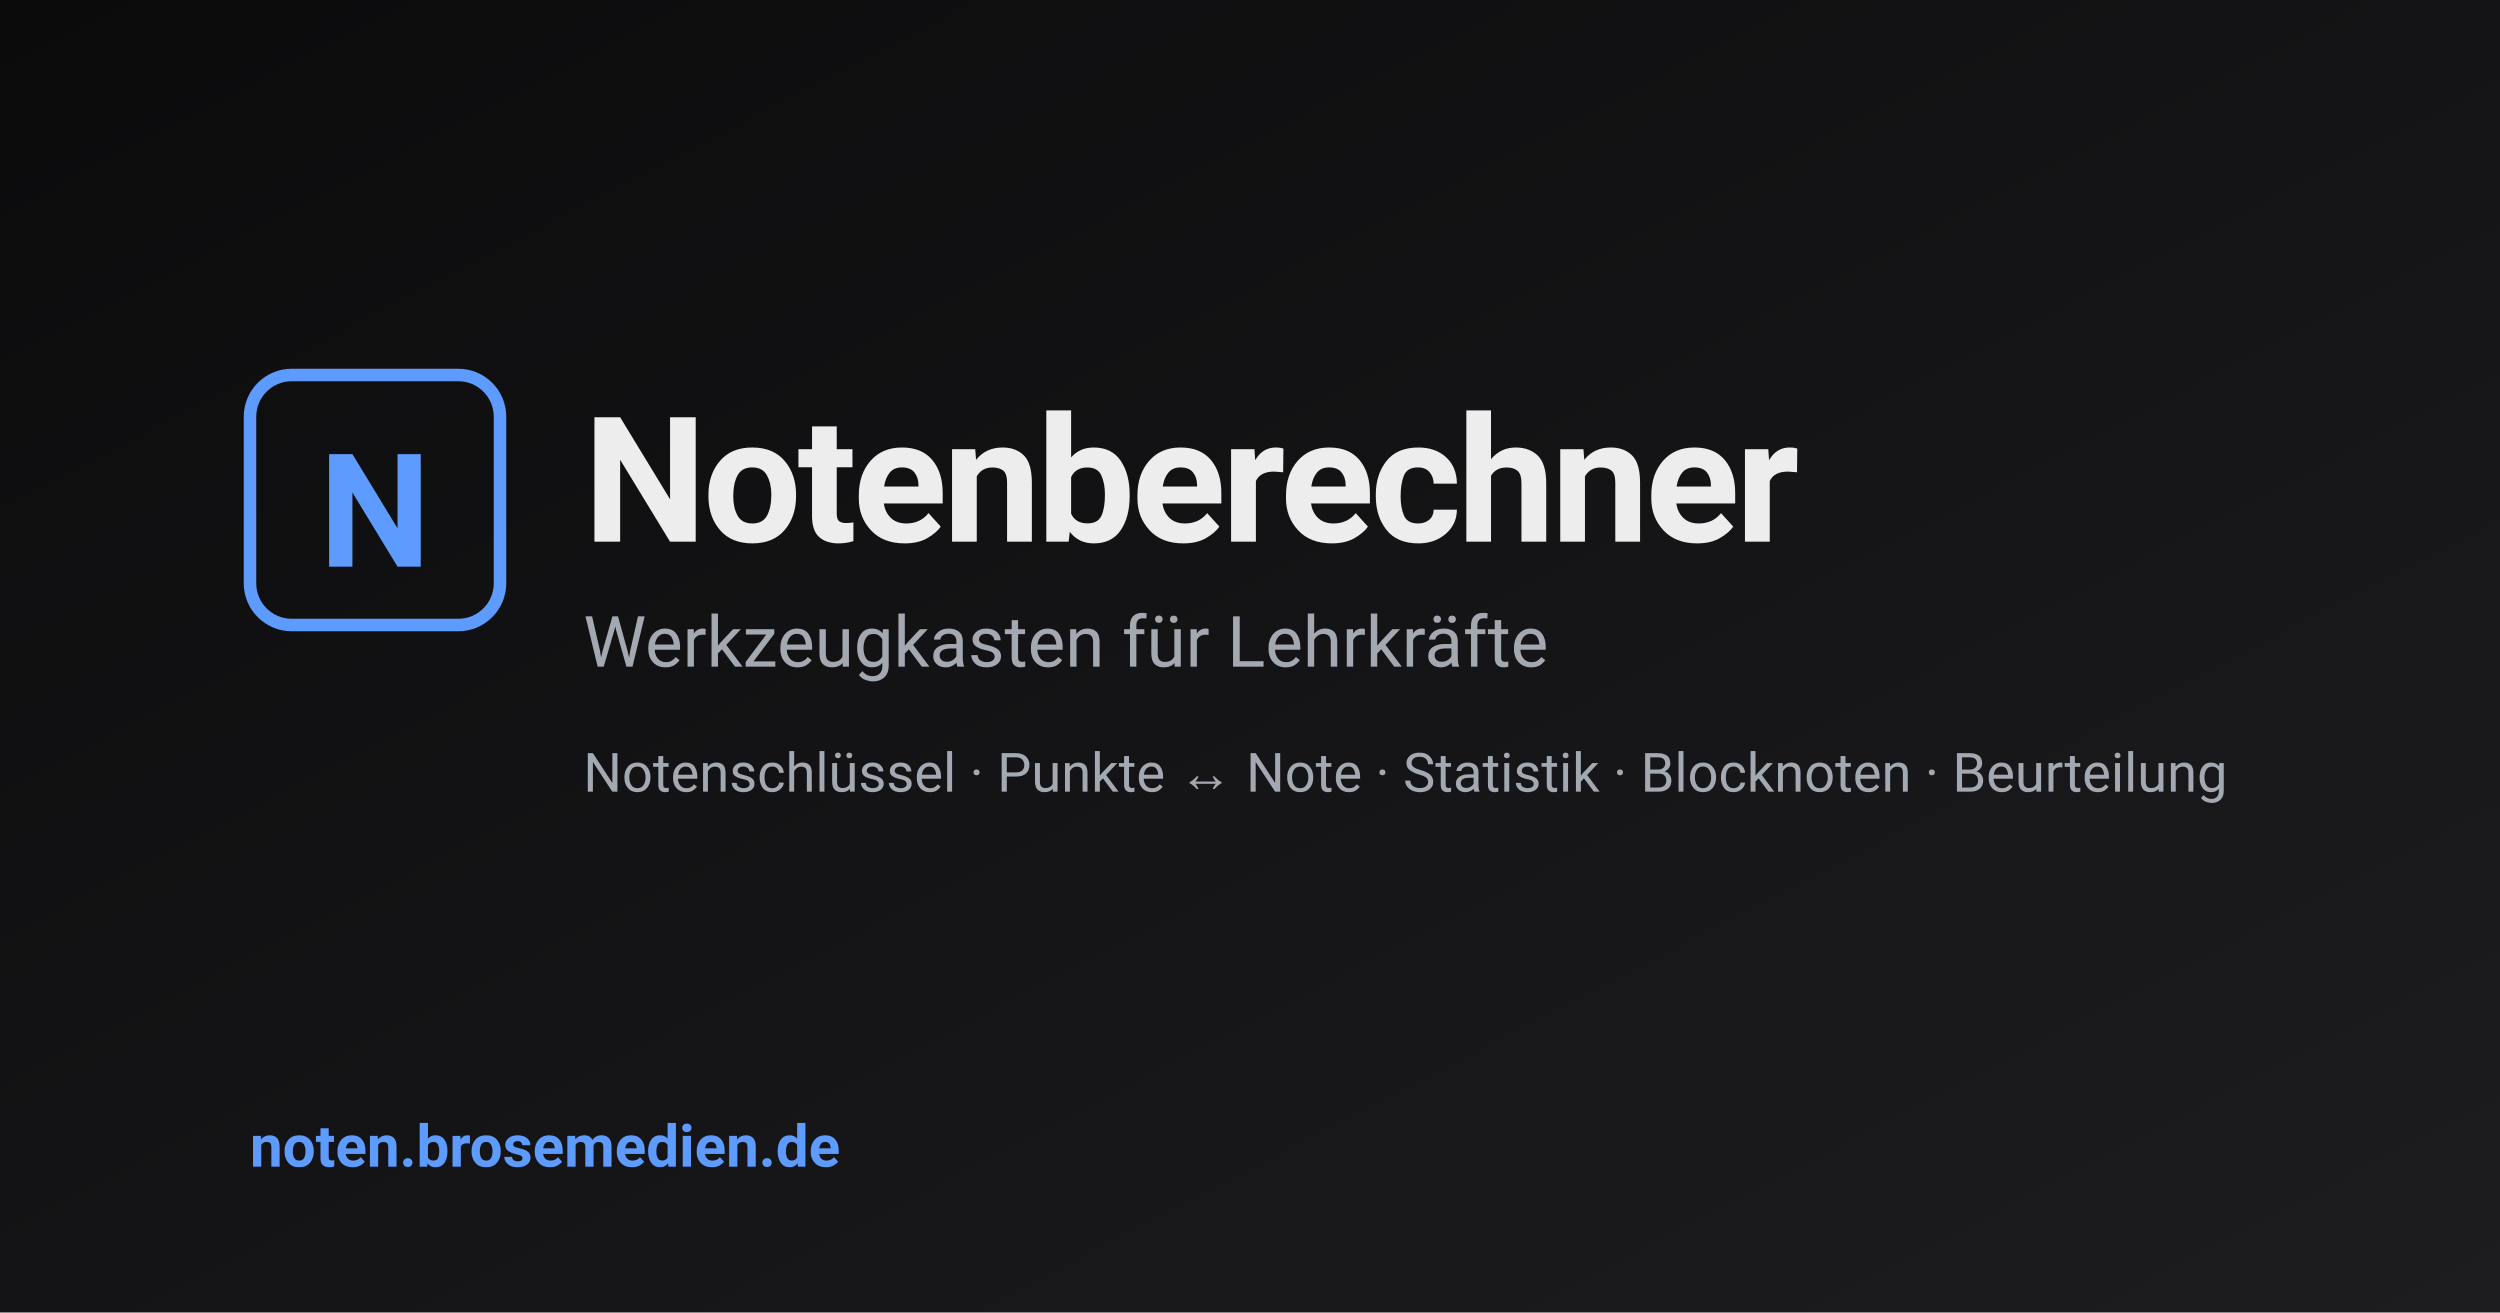
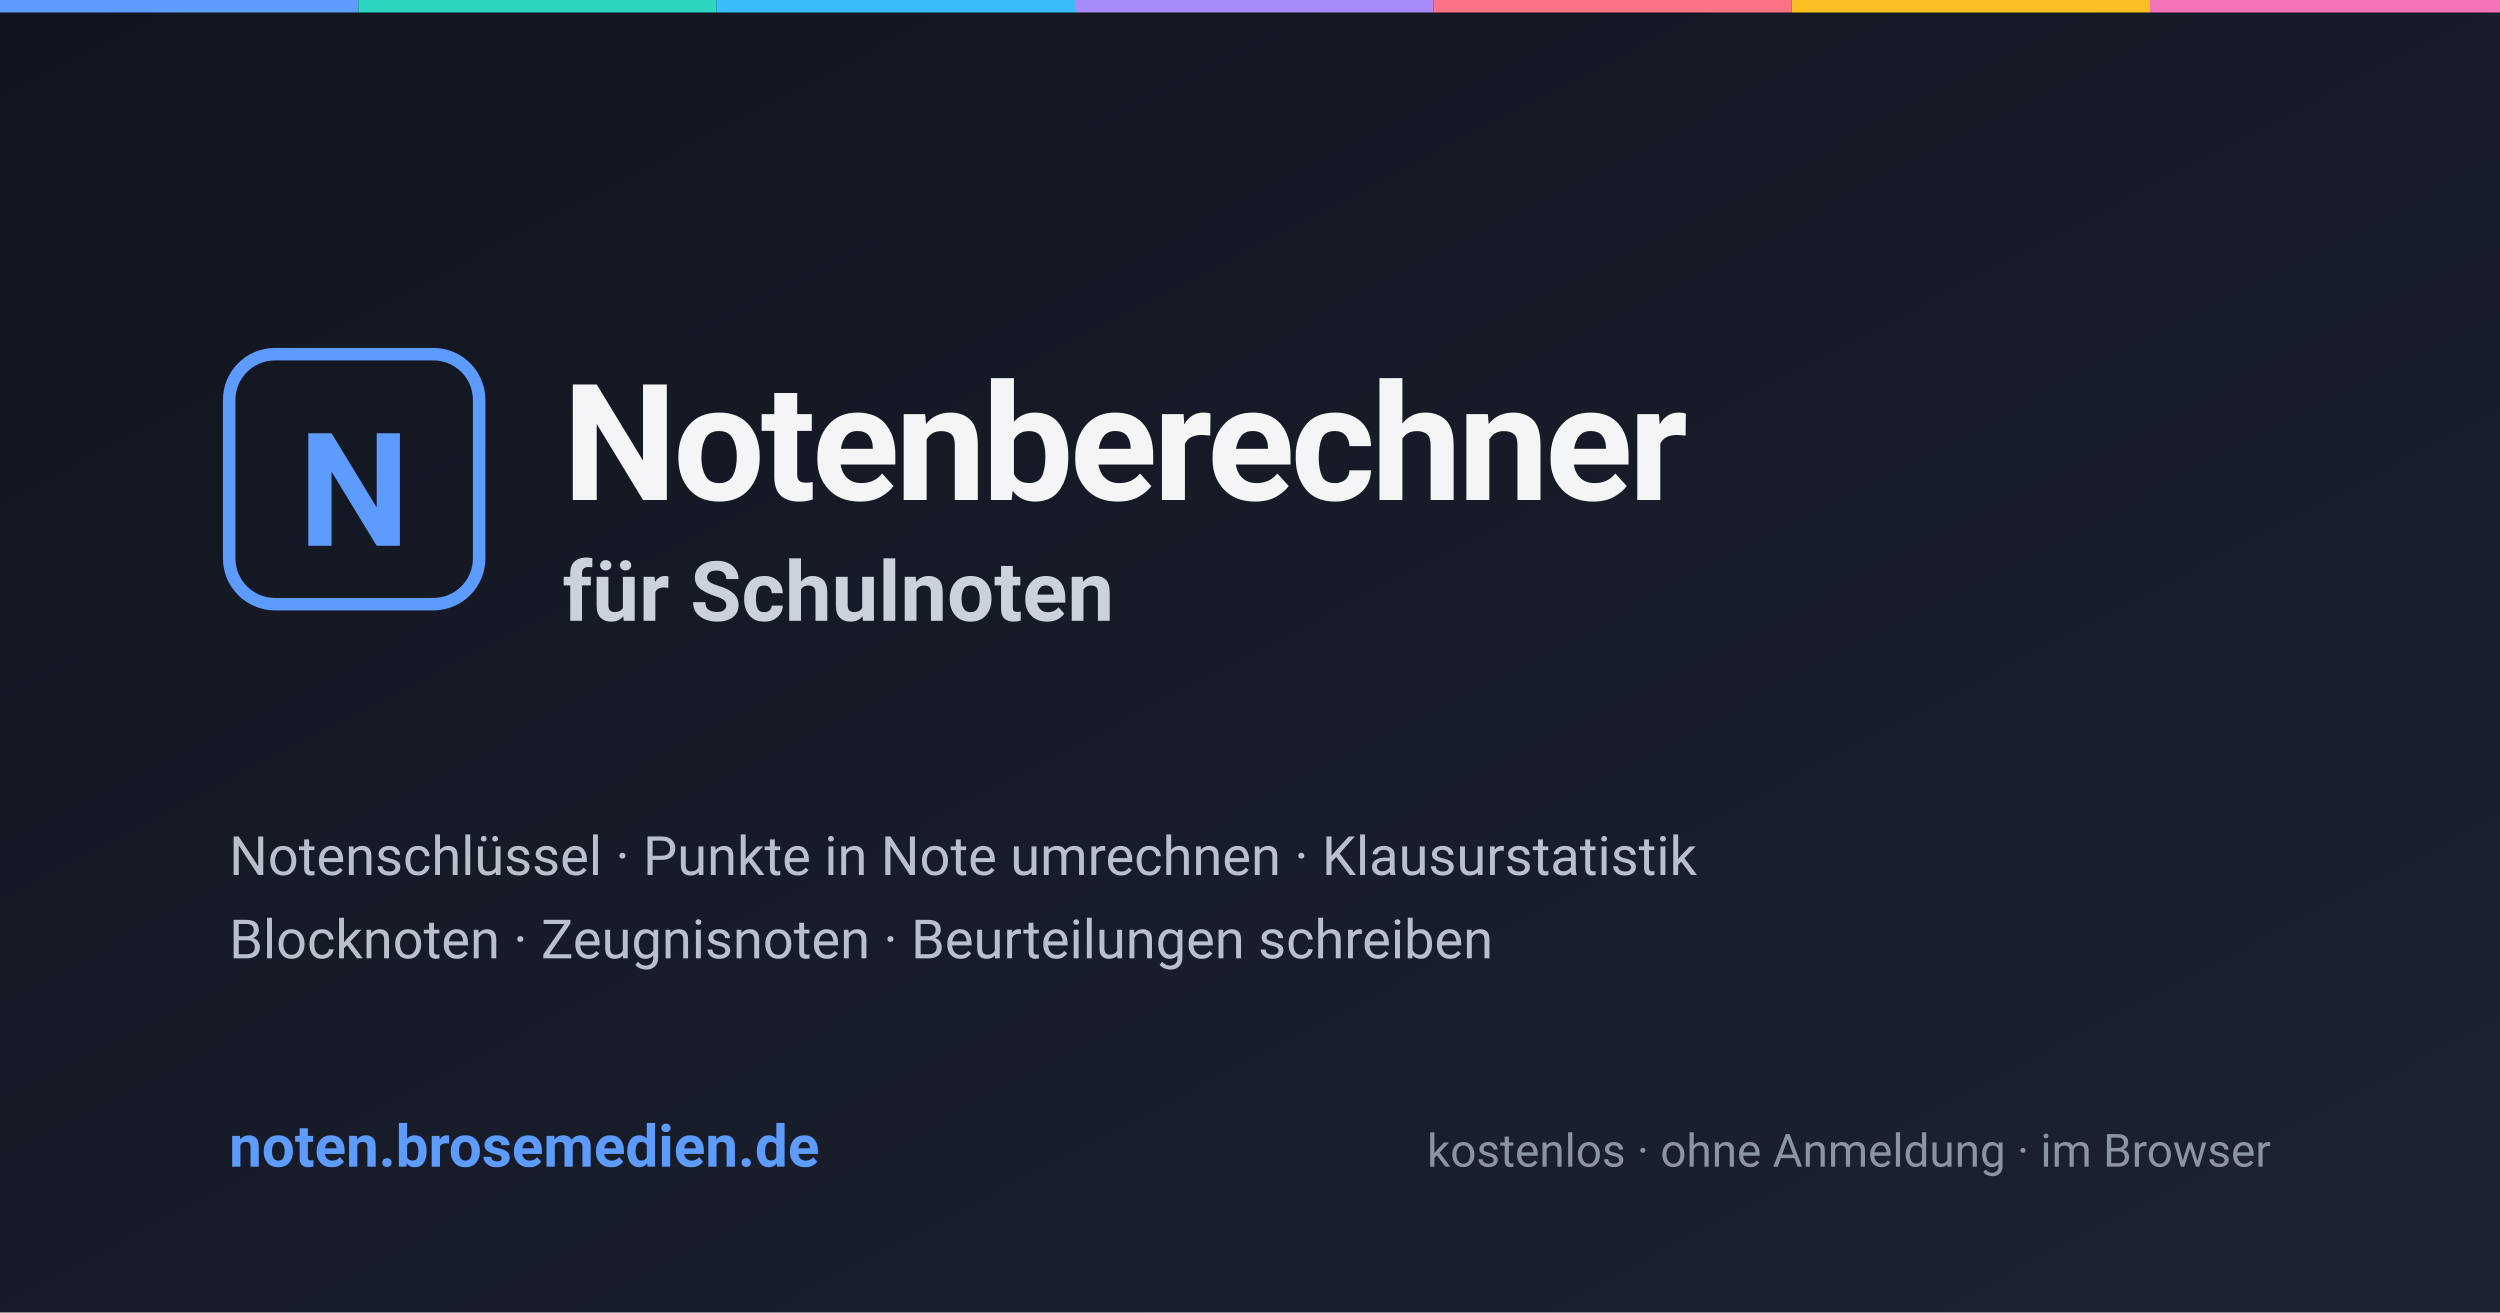
<svg xmlns="http://www.w3.org/2000/svg" viewBox="0 0 1200 630" width="1200" height="630">
  <defs>
    <linearGradient id="bg" x1="0" y1="0" x2="1" y2="1">
-       <stop offset="0" stop-color="#0b0b0c" />
-       <stop offset="1" stop-color="#1d1d20" />
+       <stop offset="0" stop-color="#11151f" />
+       <stop offset="1" stop-color="#1c2230" />
    </linearGradient>
  </defs>
  <rect width="1200" height="630" fill="url(#bg)" />
-   <g transform="translate(120,180)">
-     <rect x="0" y="0" width="120" height="120" rx="20" fill="none" stroke="#5e9bff" stroke-width="6" />
+   <rect x="0" y="0" width="172" height="6" fill="#5e9bff" />
+   <rect x="172" y="0" width="172" height="6" fill="#2dd4bf" />
+   <rect x="344" y="0" width="172" height="6" fill="#38bdf8" />
+   <rect x="516" y="0" width="172" height="6" fill="#a78bfa" />
+   <rect x="688" y="0" width="172" height="6" fill="#fb7185" />
+   <rect x="860" y="0" width="172" height="6" fill="#fbbf24" />
+   <rect x="1032" y="0" width="168" height="6" fill="#f472b6" />
+   <g transform="translate(110,170)">
+     <rect x="0" y="0" width="120" height="120" rx="22" fill="none" stroke="#5e9bff" stroke-width="6" />
    <text x="60" y="92" text-anchor="middle" font-family="-apple-system,Segoe UI,Roboto,Arial,sans-serif" font-size="76" font-weight="700" fill="#5e9bff">N</text>
  </g>
-   <text x="280" y="260" font-family="-apple-system,Segoe UI,Roboto,Arial,sans-serif" font-size="84" font-weight="700" fill="#ededed" letter-spacing="-2">Notenberechner</text>
-   <text x="280" y="320" font-family="-apple-system,Segoe UI,Roboto,Arial,sans-serif" font-size="34" fill="#a4a8b0">Werkzeugkasten für Lehrkräfte</text>
-   <text x="280" y="380" font-family="-apple-system,Segoe UI,Roboto,Arial,sans-serif" font-size="26" fill="#a4a8b0">Notenschlüssel · Punkte ↔ Note · Statistik · Blocknoten · Beurteilung</text>
-   <text x="120" y="560" font-family="-apple-system,Segoe UI,Roboto,Arial,sans-serif" font-size="28" font-weight="600" fill="#5e9bff">noten.brosemedien.de</text>
+   <text x="270" y="240" font-family="-apple-system,Segoe UI,Roboto,Arial,sans-serif" font-size="78" font-weight="700" fill="#f4f5f7" letter-spacing="-2">Notenberechner</text>
+   <text x="270" y="298" font-family="-apple-system,Segoe UI,Roboto,Arial,sans-serif" font-size="40" font-weight="600" fill="#cbd2dc">für Schulnoten</text>
+   <g font-family="-apple-system,Segoe UI,Roboto,Arial,sans-serif" font-size="26" fill="#b9c0cc">
+     <text x="110" y="420">Notenschlüssel · Punkte in Note umrechnen · Klausurstatistik</text>
+     <text x="110" y="460">Blocknoten · Zeugnisnoten · Beurteilungen schreiben</text>
+   </g>
+   <text x="110" y="560" font-family="-apple-system,Segoe UI,Roboto,Arial,sans-serif" font-size="28" font-weight="600" fill="#5e9bff">noten.brosemedien.de</text>
+   <text x="1090" y="560" text-anchor="end" font-family="-apple-system,Segoe UI,Roboto,Arial,sans-serif" font-size="22" fill="#8b94a3">kostenlos · ohne Anmeldung · im Browser</text>
</svg>
